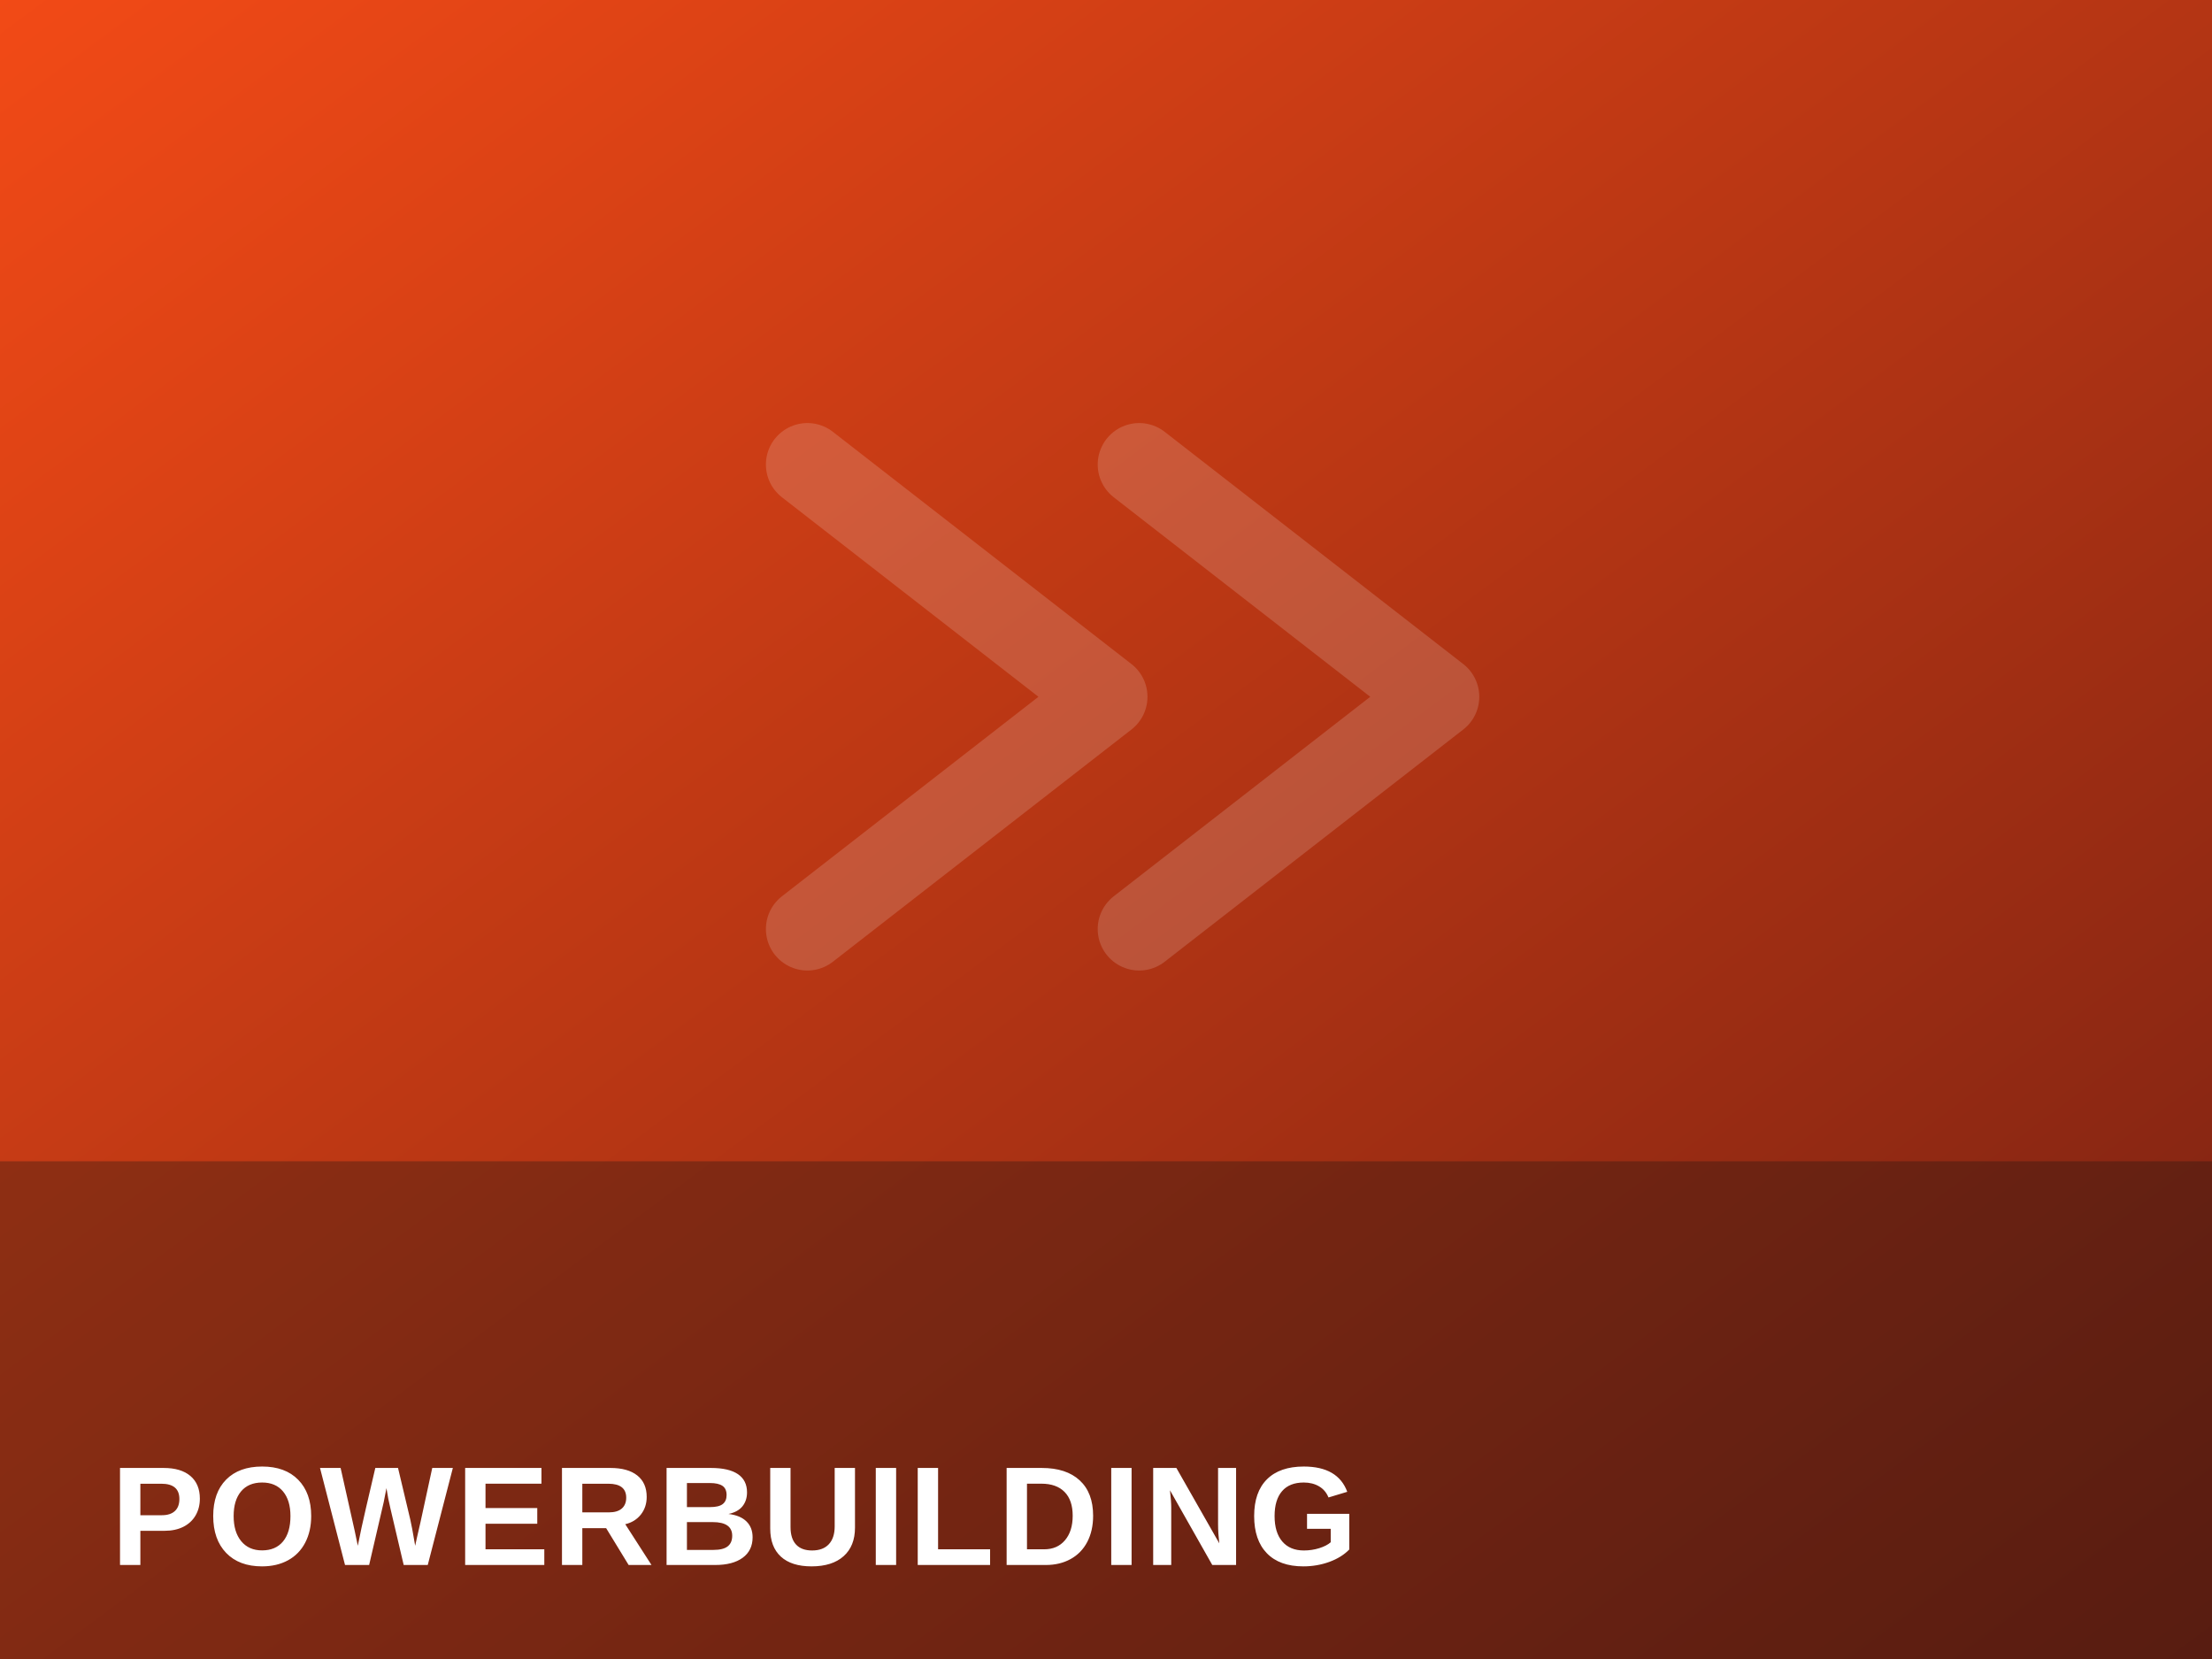
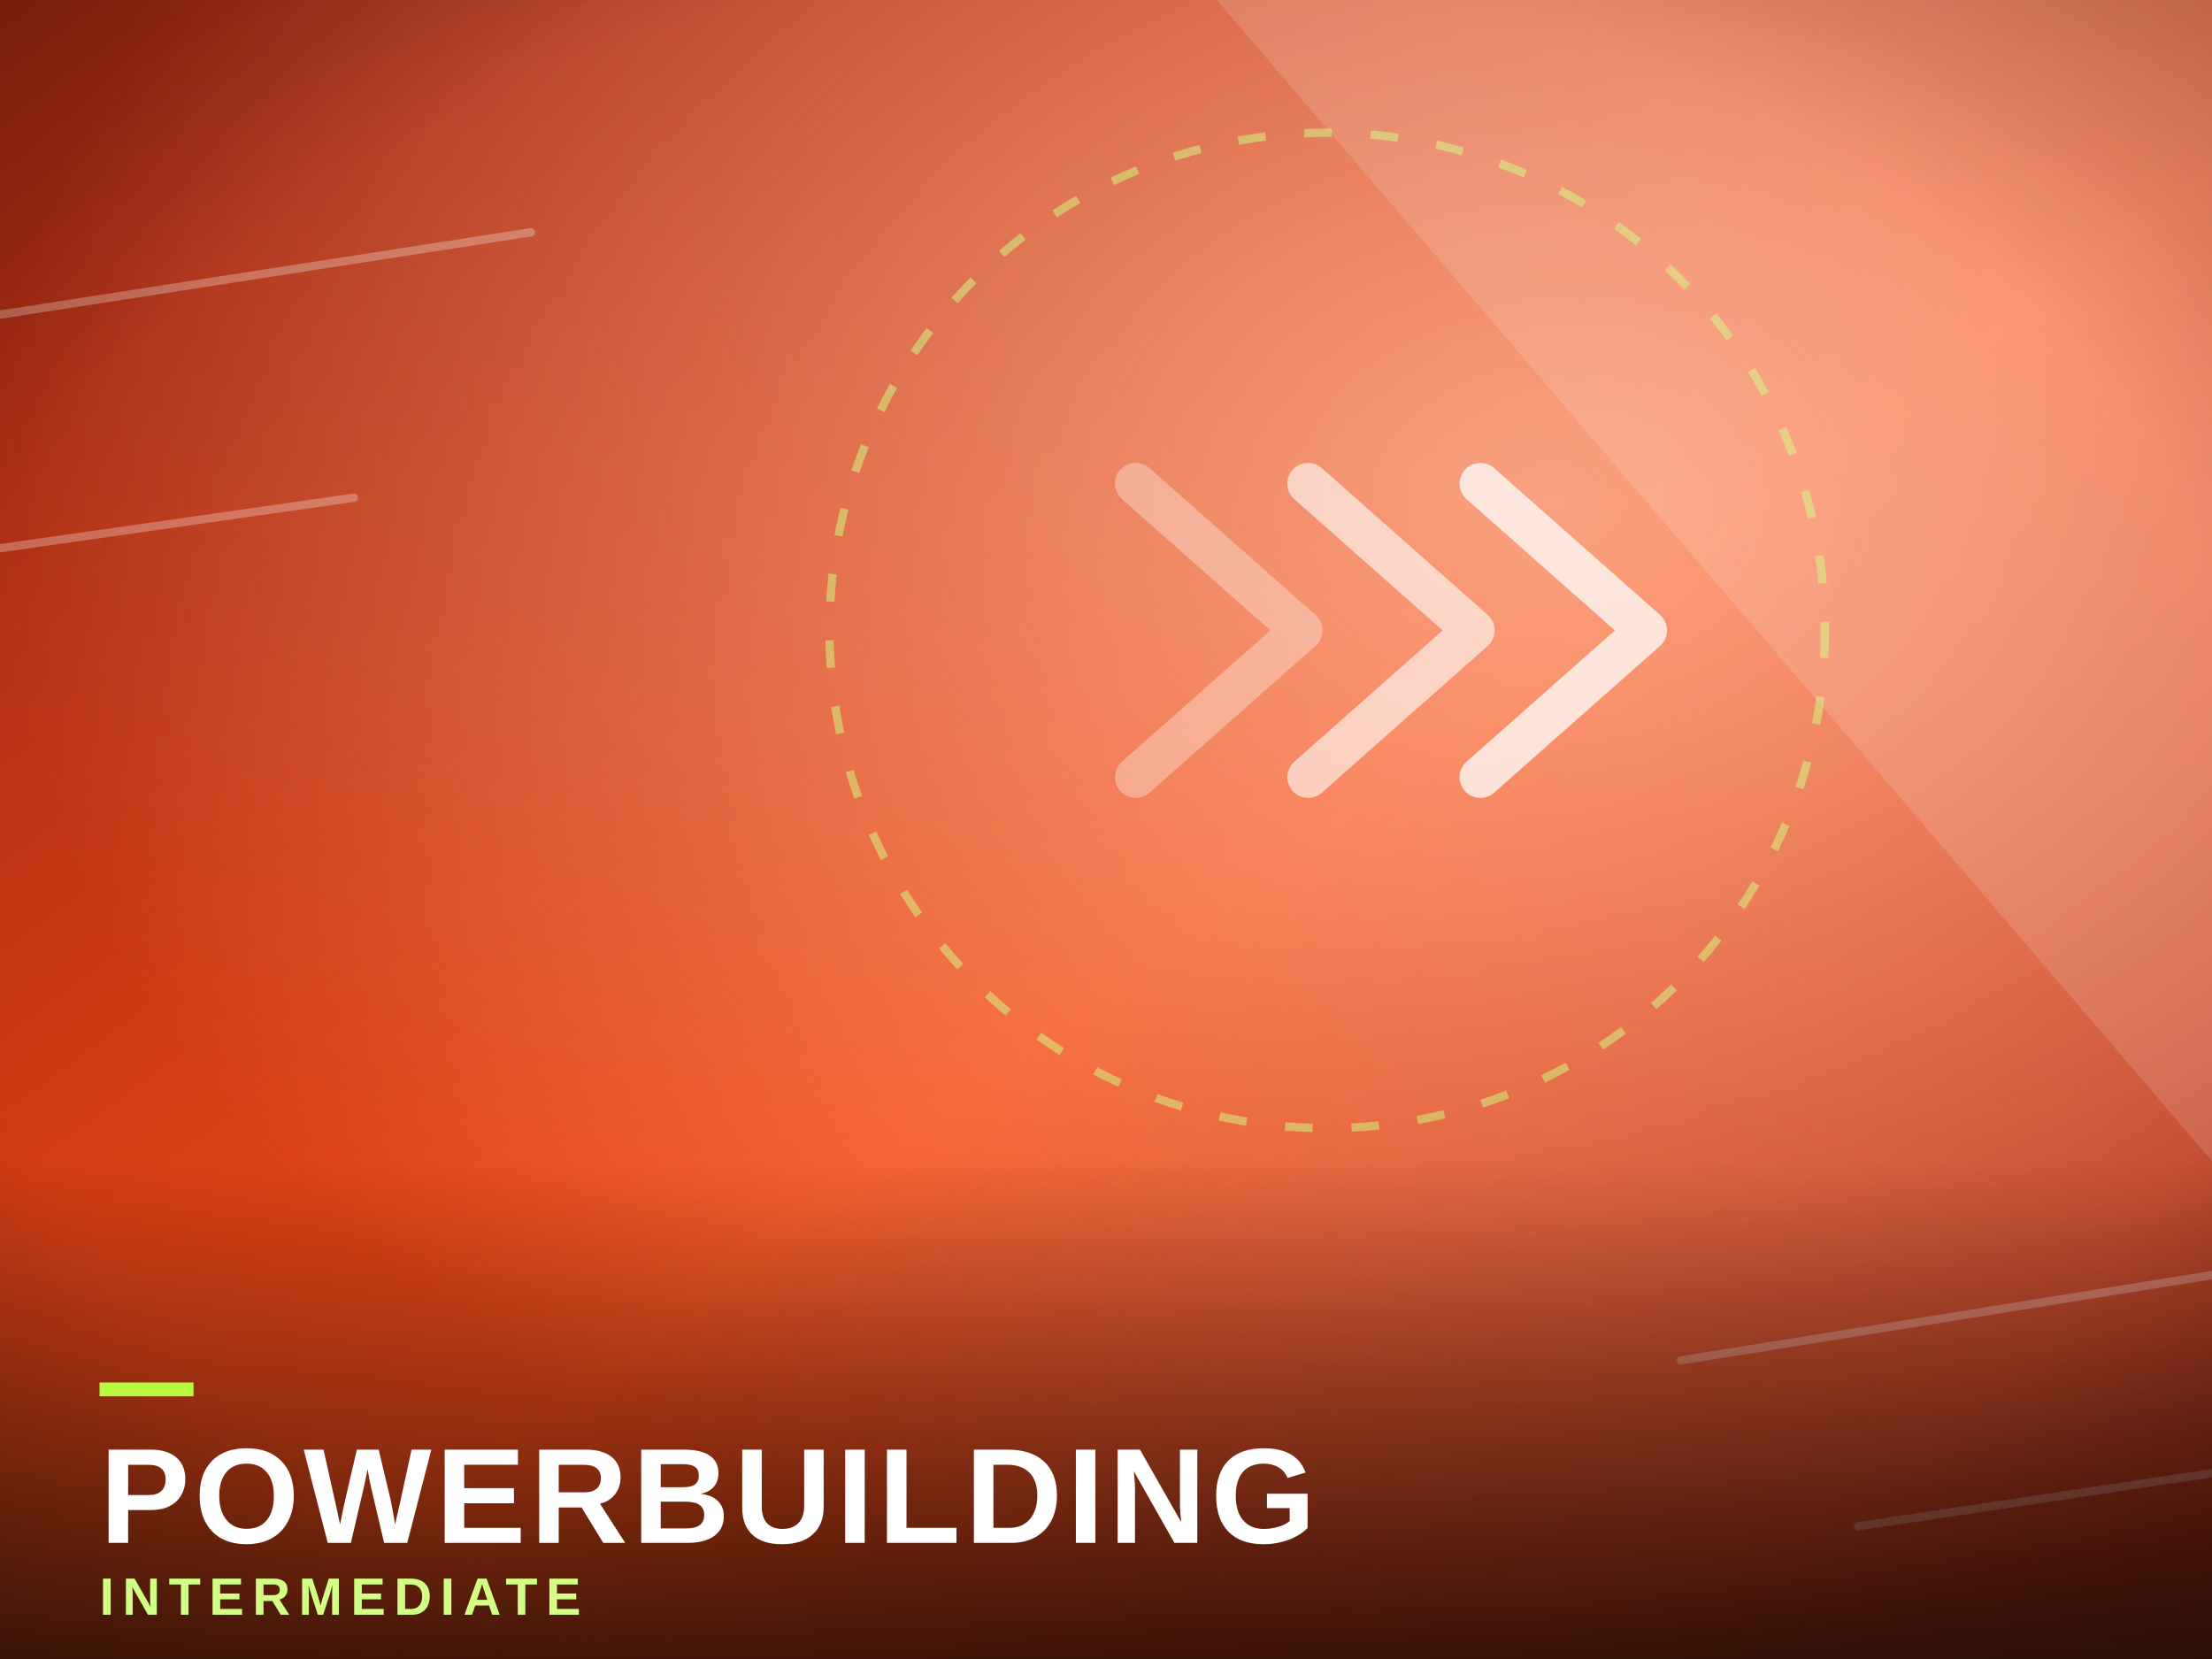
<svg xmlns="http://www.w3.org/2000/svg" width="800" height="600" viewBox="0 0 800 600" role="img" aria-label="Powerbuilding">
  <defs>
-     <linearGradient id="bg" x1="0" y1="0" x2="1" y2="1">
-       <stop offset="0" stop-color="#f24a16" />
-       <stop offset="1" stop-color="#762012" />
+     <linearGradient id="bg35" x1="0" y1="0" x2="1" y2="1">
+       <stop offset="0" stop-color="#932312" />
+       <stop offset="0.55" stop-color="#f24a16" />
+       <stop offset="1" stop-color="#932312" />
+     </linearGradient>
+     <radialGradient id="glow35" cx="0.7" cy="0.3" r="0.7">
+       <stop offset="0" stop-color="#ffc0a3" stop-opacity="0.75" />
+       <stop offset="1" stop-color="#ffc0a3" stop-opacity="0" />
+     </radialGradient>
+     <radialGradient id="vig35" cx="0.5" cy="0.5" r="0.95">
+       <stop offset="0.55" stop-color="#000" stop-opacity="0" />
+       <stop offset="1" stop-color="#1a0c05" stop-opacity="0.5" />
+     </radialGradient>
+     <linearGradient id="fade35" x1="0" y1="0" x2="0" y2="1">
+       <stop offset="0" stop-color="#170a04" stop-opacity="0" />
+       <stop offset="1" stop-color="#170a04" stop-opacity="0.78" />
    </linearGradient>
  </defs>
-   <rect width="800" height="600" fill="url(#bg)" />
-   <g stroke="#fff" stroke-opacity="0.16" stroke-width="30" fill="none" stroke-linecap="round" stroke-linejoin="round">
-     <path d="M292 168 L400 252 L292 336" />
-     <path d="M412 168 L520 252 L412 336" />
+   <rect width="800" height="600" fill="url(#bg35)" />
+   <rect width="800" height="600" fill="url(#glow35)" />
+   <path d="M440 0 L800 420 V0 Z" fill="#ffffff" opacity="0.14" />
+   <g stroke="#ffffff" stroke-opacity="0.28" stroke-width="3" stroke-linecap="round">
+     <line x1="-40" y1="120" x2="192" y2="84" />
+     <line x1="-40" y1="204" x2="128" y2="180" />
+     <line x1="608" y1="492" x2="832" y2="456" />
+     <line x1="672" y1="552" x2="832" y2="528" />
  </g>
-   <rect x="0" y="420" width="800" height="180" fill="#15130f" opacity="0.32" />
-   <text x="40" y="566" font-family="Arial, sans-serif" font-size="51" font-weight="800" letter-spacing="1" fill="#fff" text-transform="uppercase">POWERBUILDING</text>
+   <g stroke="#ffffff" stroke-opacity="0.75" stroke-width="15" fill="none" stroke-linecap="round" stroke-linejoin="round">
+     <path d="M410.769 174.923 L470.769 228 L410.769 281.077" opacity="0.45" />
+     <path d="M473.077 174.923 L533.077 228 L473.077 281.077" opacity="0.8" />
+     <path d="M535.385 174.923 L595.385 228 L535.385 281.077" />
+   </g>
+   <circle cx="480" cy="228" r="180" fill="none" stroke="#d2ff85" stroke-opacity="0.5" stroke-width="3" stroke-dasharray="10 14" />
+   <rect width="800" height="600" fill="url(#vig35)" />
+   <g>
+     <rect x="0" y="420" width="800" height="180" fill="url(#fade35)" />
+     <rect x="36" y="500" width="34" height="5" fill="#b6f93f" />
+     <text x="36" y="558" font-family="Arial, sans-serif" font-size="49" font-weight="800" letter-spacing="1.5" fill="#fff">POWERBUILDING</text>
+     <text x="36" y="584" font-family="Arial, sans-serif" font-size="19" font-weight="700" letter-spacing="3" fill="#d2ff85">INTERMEDIATE</text>
+   </g>
</svg>
